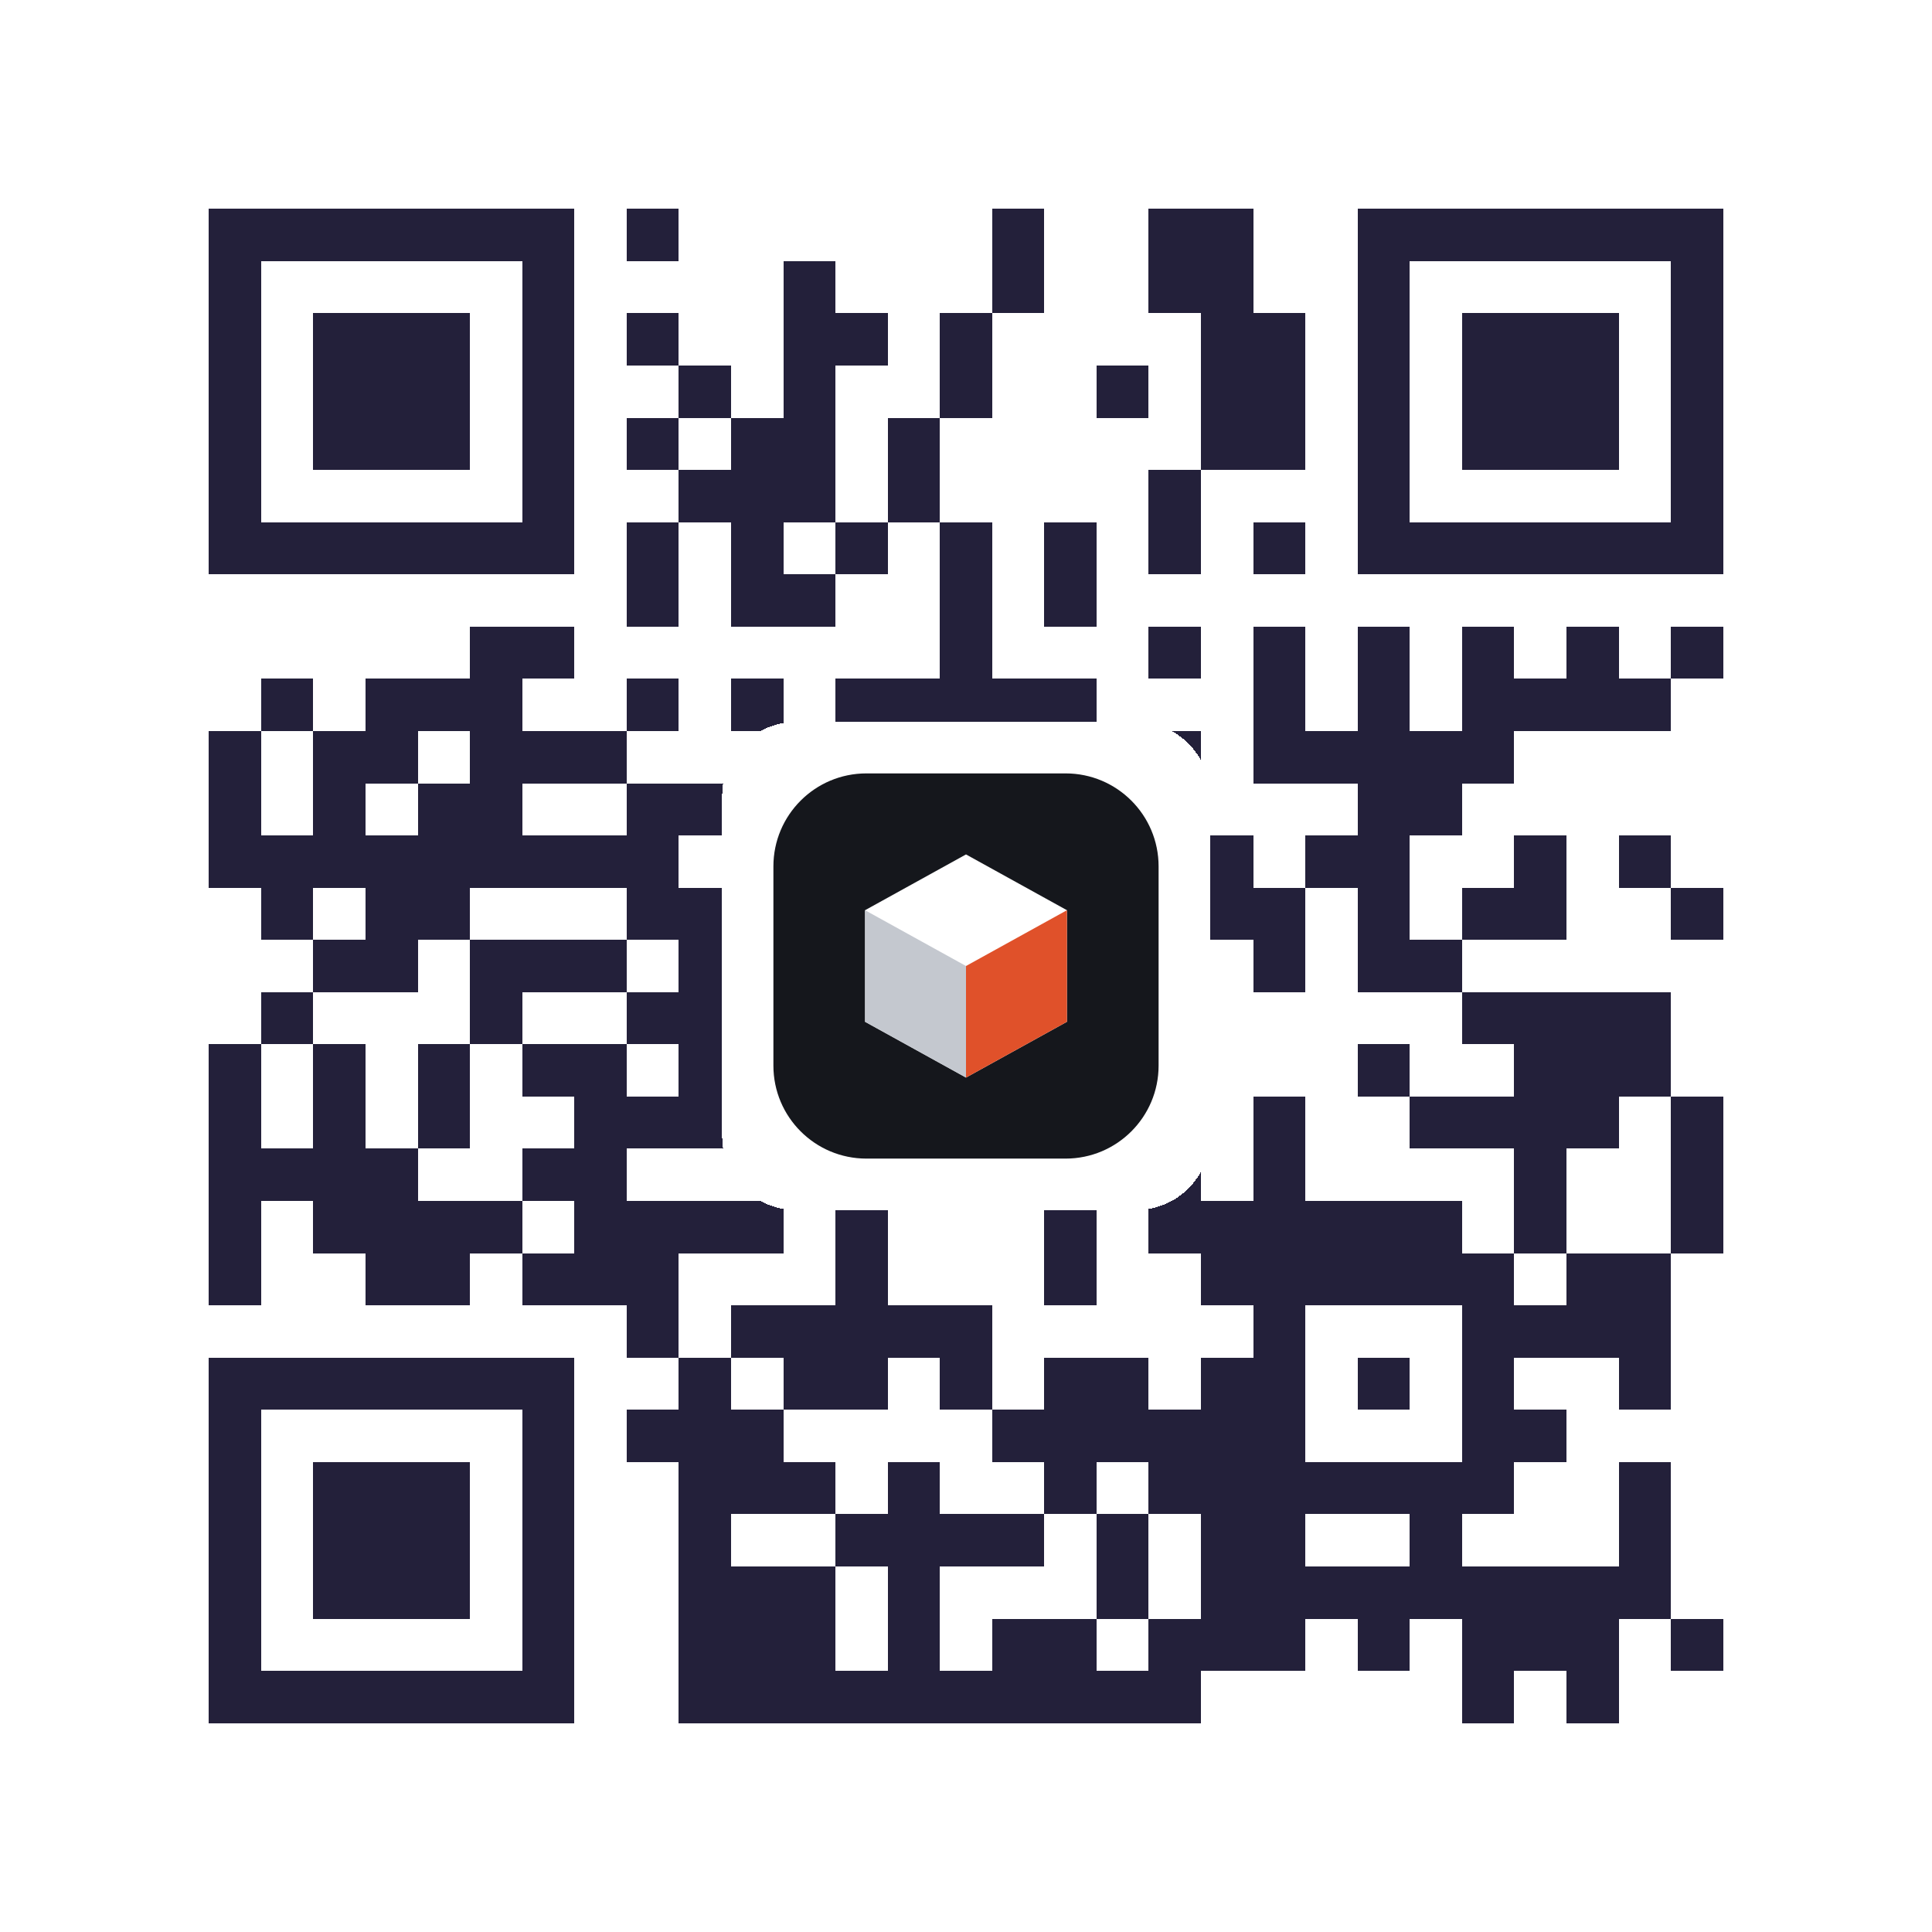
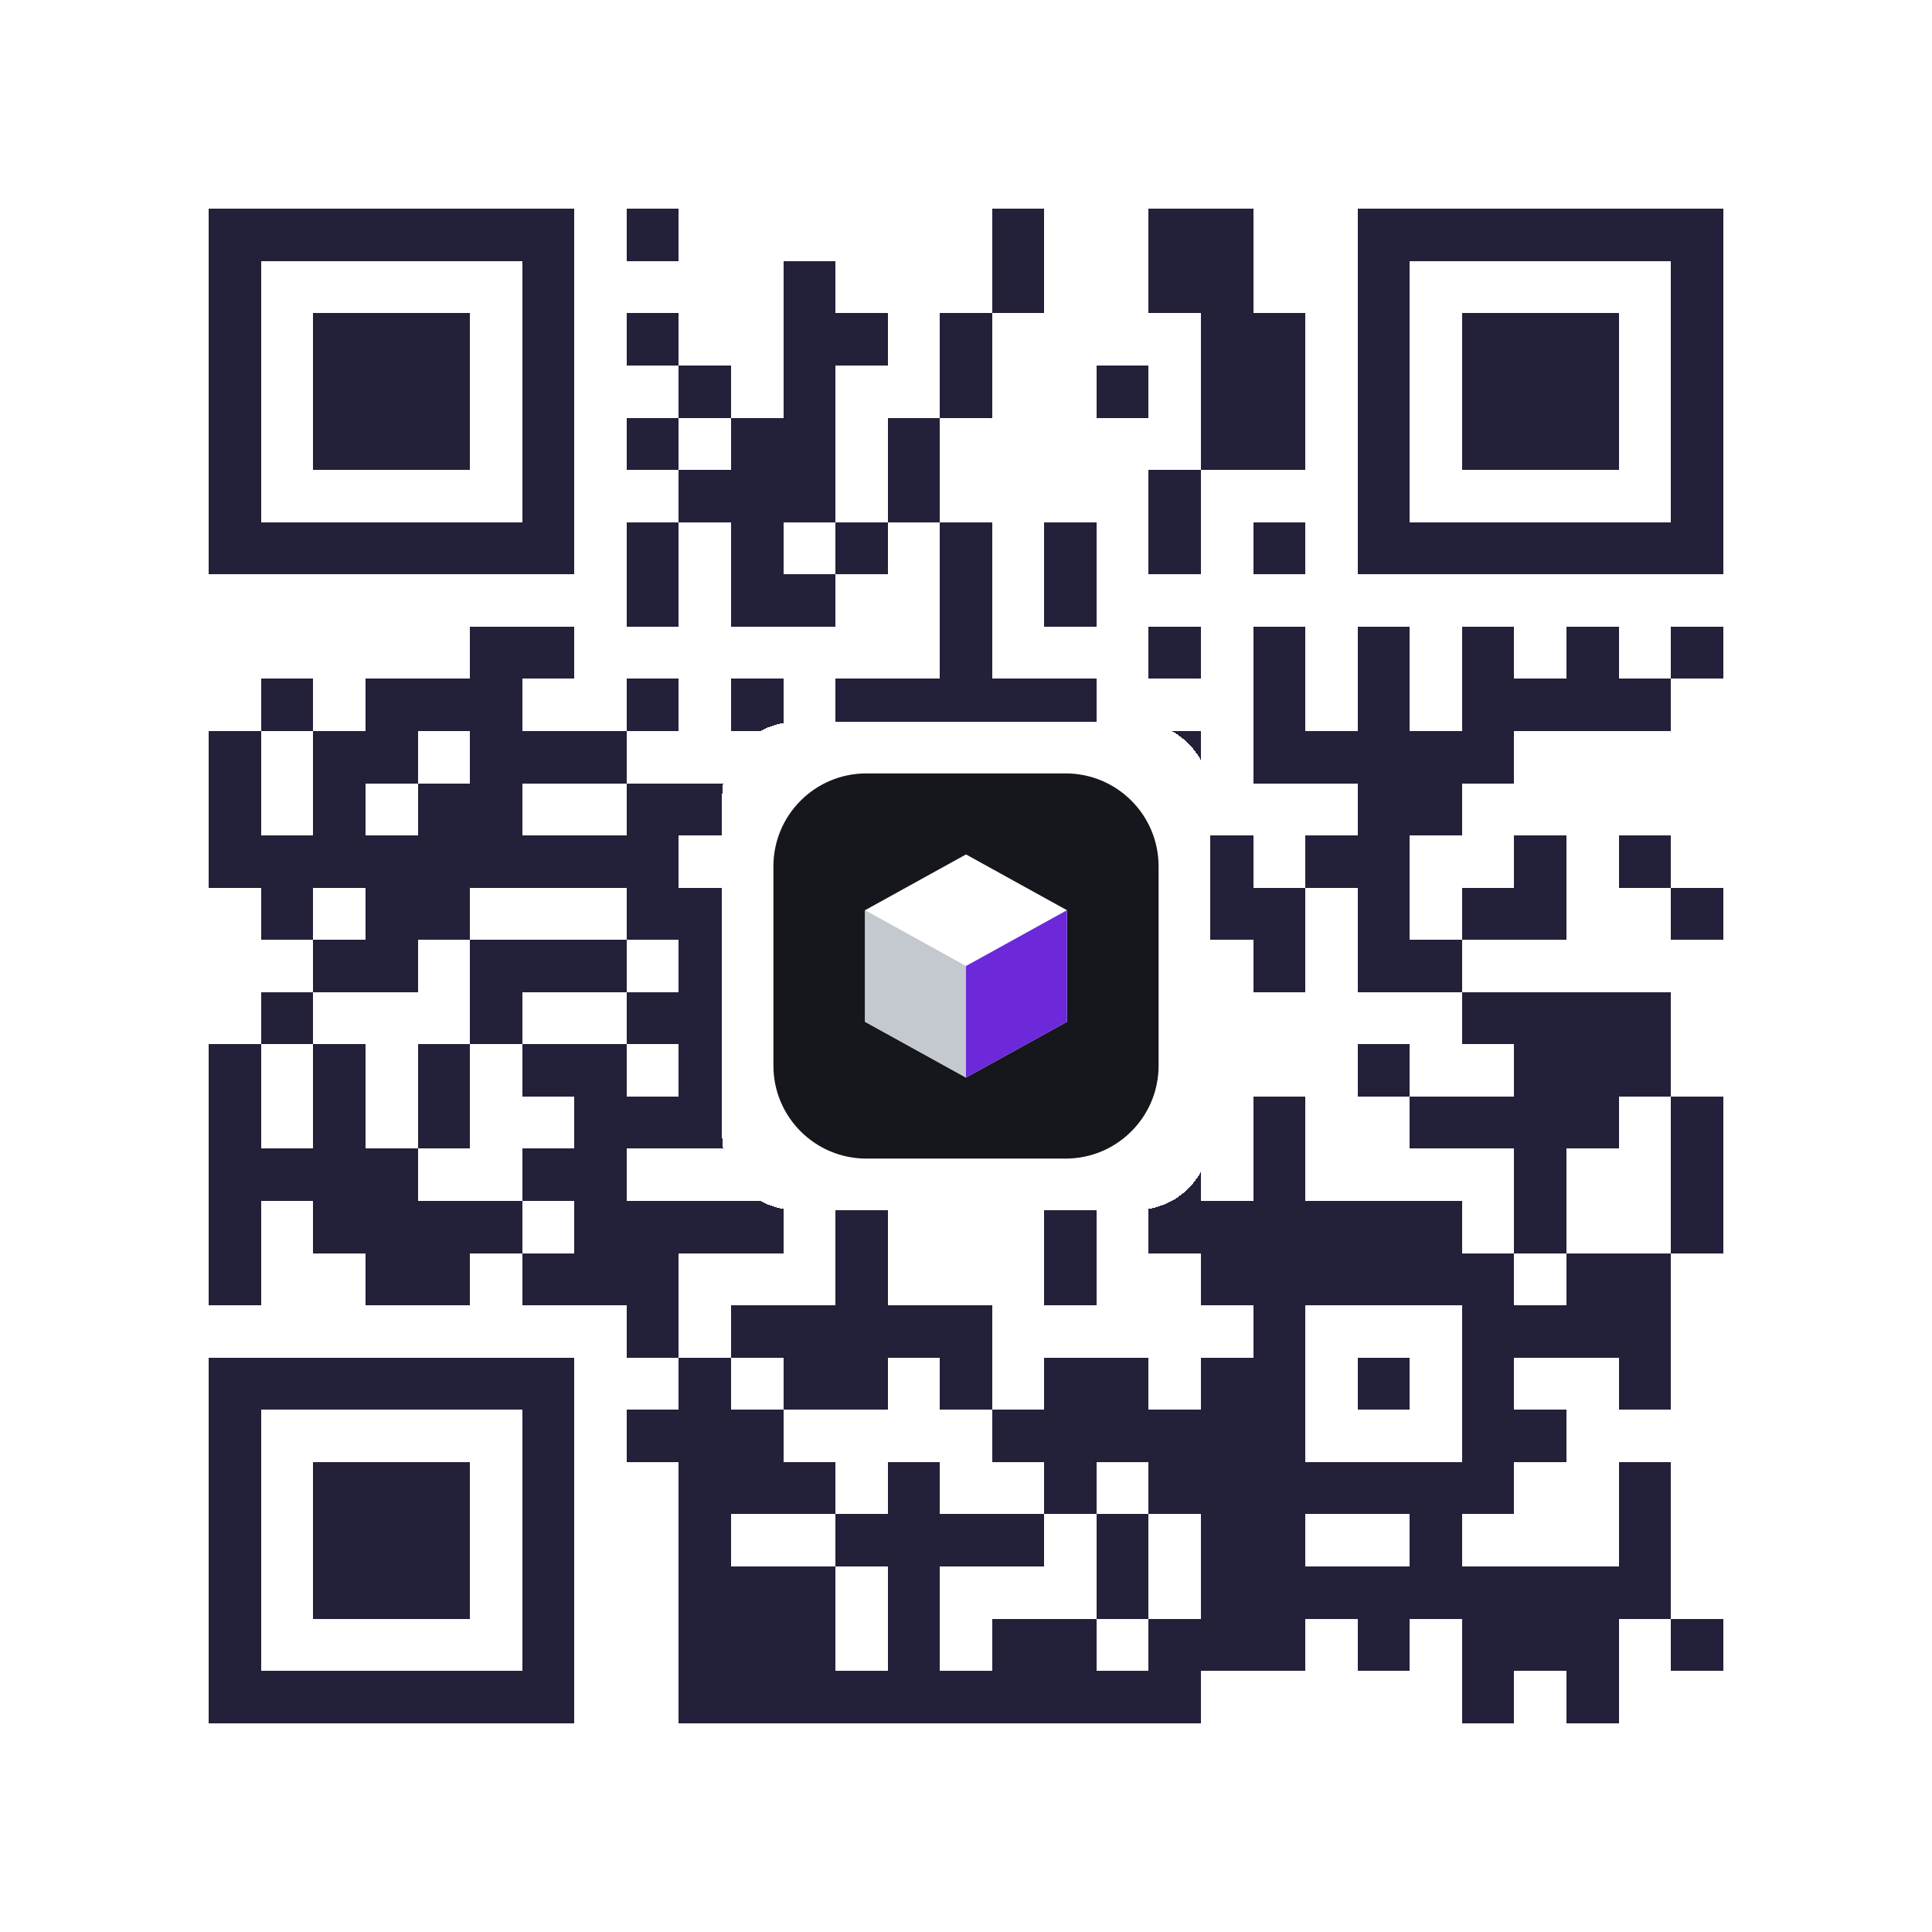
<svg xmlns="http://www.w3.org/2000/svg" viewBox="0 0 37 37" width="1024" height="1024" shape-rendering="crispEdges">
  <rect width="37" height="37" fill="#fff" />
  <path d="M4 4h1v1h-1zM5 4h1v1h-1zM6 4h1v1h-1zM7 4h1v1h-1zM8 4h1v1h-1zM9 4h1v1h-1zM10 4h1v1h-1zM12 4h1v1h-1zM19 4h1v1h-1zM22 4h1v1h-1zM23 4h1v1h-1zM26 4h1v1h-1zM27 4h1v1h-1zM28 4h1v1h-1zM29 4h1v1h-1zM30 4h1v1h-1zM31 4h1v1h-1zM32 4h1v1h-1zM4 5h1v1h-1zM10 5h1v1h-1zM15 5h1v1h-1zM19 5h1v1h-1zM22 5h1v1h-1zM23 5h1v1h-1zM26 5h1v1h-1zM32 5h1v1h-1zM4 6h1v1h-1zM6 6h1v1h-1zM7 6h1v1h-1zM8 6h1v1h-1zM10 6h1v1h-1zM12 6h1v1h-1zM15 6h1v1h-1zM16 6h1v1h-1zM18 6h1v1h-1zM23 6h1v1h-1zM24 6h1v1h-1zM26 6h1v1h-1zM28 6h1v1h-1zM29 6h1v1h-1zM30 6h1v1h-1zM32 6h1v1h-1zM4 7h1v1h-1zM6 7h1v1h-1zM7 7h1v1h-1zM8 7h1v1h-1zM10 7h1v1h-1zM13 7h1v1h-1zM15 7h1v1h-1zM18 7h1v1h-1zM21 7h1v1h-1zM23 7h1v1h-1zM24 7h1v1h-1zM26 7h1v1h-1zM28 7h1v1h-1zM29 7h1v1h-1zM30 7h1v1h-1zM32 7h1v1h-1zM4 8h1v1h-1zM6 8h1v1h-1zM7 8h1v1h-1zM8 8h1v1h-1zM10 8h1v1h-1zM12 8h1v1h-1zM14 8h1v1h-1zM15 8h1v1h-1zM17 8h1v1h-1zM23 8h1v1h-1zM24 8h1v1h-1zM26 8h1v1h-1zM28 8h1v1h-1zM29 8h1v1h-1zM30 8h1v1h-1zM32 8h1v1h-1zM4 9h1v1h-1zM10 9h1v1h-1zM13 9h1v1h-1zM14 9h1v1h-1zM15 9h1v1h-1zM17 9h1v1h-1zM22 9h1v1h-1zM26 9h1v1h-1zM32 9h1v1h-1zM4 10h1v1h-1zM5 10h1v1h-1zM6 10h1v1h-1zM7 10h1v1h-1zM8 10h1v1h-1zM9 10h1v1h-1zM10 10h1v1h-1zM12 10h1v1h-1zM14 10h1v1h-1zM16 10h1v1h-1zM18 10h1v1h-1zM20 10h1v1h-1zM22 10h1v1h-1zM24 10h1v1h-1zM26 10h1v1h-1zM27 10h1v1h-1zM28 10h1v1h-1zM29 10h1v1h-1zM30 10h1v1h-1zM31 10h1v1h-1zM32 10h1v1h-1zM12 11h1v1h-1zM14 11h1v1h-1zM15 11h1v1h-1zM18 11h1v1h-1zM20 11h1v1h-1zM9 12h1v1h-1zM10 12h1v1h-1zM18 12h1v1h-1zM22 12h1v1h-1zM24 12h1v1h-1zM26 12h1v1h-1zM28 12h1v1h-1zM30 12h1v1h-1zM32 12h1v1h-1zM5 13h1v1h-1zM7 13h1v1h-1zM8 13h1v1h-1zM9 13h1v1h-1zM12 13h1v1h-1zM14 13h1v1h-1zM16 13h1v1h-1zM17 13h1v1h-1zM18 13h1v1h-1zM19 13h1v1h-1zM20 13h1v1h-1zM24 13h1v1h-1zM26 13h1v1h-1zM28 13h1v1h-1zM29 13h1v1h-1zM30 13h1v1h-1zM31 13h1v1h-1zM4 14h1v1h-1zM6 14h1v1h-1zM7 14h1v1h-1zM9 14h1v1h-1zM10 14h1v1h-1zM11 14h1v1h-1zM18 14h1v1h-1zM19 14h1v1h-1zM22 14h1v1h-1zM24 14h1v1h-1zM25 14h1v1h-1zM26 14h1v1h-1zM27 14h1v1h-1zM28 14h1v1h-1zM4 15h1v1h-1zM6 15h1v1h-1zM8 15h1v1h-1zM9 15h1v1h-1zM12 15h1v1h-1zM13 15h1v1h-1zM14 15h1v1h-1zM15 15h1v1h-1zM18 15h1v1h-1zM19 15h1v1h-1zM20 15h1v1h-1zM21 15h1v1h-1zM26 15h1v1h-1zM27 15h1v1h-1zM4 16h1v1h-1zM5 16h1v1h-1zM6 16h1v1h-1zM7 16h1v1h-1zM8 16h1v1h-1zM9 16h1v1h-1zM10 16h1v1h-1zM11 16h1v1h-1zM12 16h1v1h-1zM15 16h1v1h-1zM16 16h1v1h-1zM17 16h1v1h-1zM18 16h1v1h-1zM19 16h1v1h-1zM21 16h1v1h-1zM23 16h1v1h-1zM25 16h1v1h-1zM26 16h1v1h-1zM29 16h1v1h-1zM31 16h1v1h-1zM5 17h1v1h-1zM7 17h1v1h-1zM8 17h1v1h-1zM12 17h1v1h-1zM13 17h1v1h-1zM15 17h1v1h-1zM21 17h1v1h-1zM23 17h1v1h-1zM24 17h1v1h-1zM26 17h1v1h-1zM28 17h1v1h-1zM29 17h1v1h-1zM32 17h1v1h-1zM6 18h1v1h-1zM7 18h1v1h-1zM9 18h1v1h-1zM10 18h1v1h-1zM11 18h1v1h-1zM13 18h1v1h-1zM14 18h1v1h-1zM15 18h1v1h-1zM17 18h1v1h-1zM18 18h1v1h-1zM19 18h1v1h-1zM21 18h1v1h-1zM22 18h1v1h-1zM24 18h1v1h-1zM26 18h1v1h-1zM27 18h1v1h-1zM5 19h1v1h-1zM9 19h1v1h-1zM12 19h1v1h-1zM13 19h1v1h-1zM15 19h1v1h-1zM28 19h1v1h-1zM29 19h1v1h-1zM30 19h1v1h-1zM31 19h1v1h-1zM4 20h1v1h-1zM6 20h1v1h-1zM8 20h1v1h-1zM10 20h1v1h-1zM11 20h1v1h-1zM13 20h1v1h-1zM14 20h1v1h-1zM15 20h1v1h-1zM17 20h1v1h-1zM19 20h1v1h-1zM20 20h1v1h-1zM22 20h1v1h-1zM26 20h1v1h-1zM29 20h1v1h-1zM30 20h1v1h-1zM31 20h1v1h-1zM4 21h1v1h-1zM6 21h1v1h-1zM8 21h1v1h-1zM11 21h1v1h-1zM12 21h1v1h-1zM13 21h1v1h-1zM14 21h1v1h-1zM15 21h1v1h-1zM18 21h1v1h-1zM19 21h1v1h-1zM20 21h1v1h-1zM21 21h1v1h-1zM24 21h1v1h-1zM27 21h1v1h-1zM28 21h1v1h-1zM29 21h1v1h-1zM30 21h1v1h-1zM32 21h1v1h-1zM4 22h1v1h-1zM5 22h1v1h-1zM6 22h1v1h-1zM7 22h1v1h-1zM10 22h1v1h-1zM11 22h1v1h-1zM18 22h1v1h-1zM20 22h1v1h-1zM22 22h1v1h-1zM24 22h1v1h-1zM29 22h1v1h-1zM32 22h1v1h-1zM4 23h1v1h-1zM6 23h1v1h-1zM7 23h1v1h-1zM8 23h1v1h-1zM9 23h1v1h-1zM11 23h1v1h-1zM12 23h1v1h-1zM13 23h1v1h-1zM14 23h1v1h-1zM16 23h1v1h-1zM20 23h1v1h-1zM22 23h1v1h-1zM23 23h1v1h-1zM24 23h1v1h-1zM25 23h1v1h-1zM26 23h1v1h-1zM27 23h1v1h-1zM29 23h1v1h-1zM32 23h1v1h-1zM4 24h1v1h-1zM7 24h1v1h-1zM8 24h1v1h-1zM10 24h1v1h-1zM11 24h1v1h-1zM12 24h1v1h-1zM16 24h1v1h-1zM20 24h1v1h-1zM23 24h1v1h-1zM24 24h1v1h-1zM25 24h1v1h-1zM26 24h1v1h-1zM27 24h1v1h-1zM28 24h1v1h-1zM30 24h1v1h-1zM31 24h1v1h-1zM12 25h1v1h-1zM14 25h1v1h-1zM15 25h1v1h-1zM16 25h1v1h-1zM17 25h1v1h-1zM18 25h1v1h-1zM24 25h1v1h-1zM28 25h1v1h-1zM29 25h1v1h-1zM30 25h1v1h-1zM31 25h1v1h-1zM4 26h1v1h-1zM5 26h1v1h-1zM6 26h1v1h-1zM7 26h1v1h-1zM8 26h1v1h-1zM9 26h1v1h-1zM10 26h1v1h-1zM13 26h1v1h-1zM15 26h1v1h-1zM16 26h1v1h-1zM18 26h1v1h-1zM20 26h1v1h-1zM21 26h1v1h-1zM23 26h1v1h-1zM24 26h1v1h-1zM26 26h1v1h-1zM28 26h1v1h-1zM31 26h1v1h-1zM4 27h1v1h-1zM10 27h1v1h-1zM12 27h1v1h-1zM13 27h1v1h-1zM14 27h1v1h-1zM19 27h1v1h-1zM20 27h1v1h-1zM21 27h1v1h-1zM22 27h1v1h-1zM23 27h1v1h-1zM24 27h1v1h-1zM28 27h1v1h-1zM29 27h1v1h-1zM4 28h1v1h-1zM6 28h1v1h-1zM7 28h1v1h-1zM8 28h1v1h-1zM10 28h1v1h-1zM13 28h1v1h-1zM14 28h1v1h-1zM15 28h1v1h-1zM17 28h1v1h-1zM20 28h1v1h-1zM22 28h1v1h-1zM23 28h1v1h-1zM24 28h1v1h-1zM25 28h1v1h-1zM26 28h1v1h-1zM27 28h1v1h-1zM28 28h1v1h-1zM31 28h1v1h-1zM4 29h1v1h-1zM6 29h1v1h-1zM7 29h1v1h-1zM8 29h1v1h-1zM10 29h1v1h-1zM13 29h1v1h-1zM16 29h1v1h-1zM17 29h1v1h-1zM18 29h1v1h-1zM19 29h1v1h-1zM21 29h1v1h-1zM23 29h1v1h-1zM24 29h1v1h-1zM27 29h1v1h-1zM31 29h1v1h-1zM4 30h1v1h-1zM6 30h1v1h-1zM7 30h1v1h-1zM8 30h1v1h-1zM10 30h1v1h-1zM13 30h1v1h-1zM14 30h1v1h-1zM15 30h1v1h-1zM17 30h1v1h-1zM21 30h1v1h-1zM23 30h1v1h-1zM24 30h1v1h-1zM25 30h1v1h-1zM26 30h1v1h-1zM27 30h1v1h-1zM28 30h1v1h-1zM29 30h1v1h-1zM30 30h1v1h-1zM31 30h1v1h-1zM4 31h1v1h-1zM10 31h1v1h-1zM13 31h1v1h-1zM14 31h1v1h-1zM15 31h1v1h-1zM17 31h1v1h-1zM19 31h1v1h-1zM20 31h1v1h-1zM22 31h1v1h-1zM23 31h1v1h-1zM24 31h1v1h-1zM26 31h1v1h-1zM28 31h1v1h-1zM29 31h1v1h-1zM30 31h1v1h-1zM32 31h1v1h-1zM4 32h1v1h-1zM5 32h1v1h-1zM6 32h1v1h-1zM7 32h1v1h-1zM8 32h1v1h-1zM9 32h1v1h-1zM10 32h1v1h-1zM13 32h1v1h-1zM14 32h1v1h-1zM15 32h1v1h-1zM16 32h1v1h-1zM17 32h1v1h-1zM18 32h1v1h-1zM19 32h1v1h-1zM20 32h1v1h-1zM21 32h1v1h-1zM22 32h1v1h-1zM28 32h1v1h-1zM30 32h1v1h-1z" fill="#23203a" />
  <rect x="13.83" y="13.83" width="9.34" height="9.34" rx="1.4" fill="#fff" />
  <g transform="translate(14.43 14.43) scale(0.254375)" shape-rendering="geometricPrecision">
    <rect x="1.5" y="1.5" width="29" height="29" rx="7" fill="#15171c" />
    <path d="M16 7.6 23.6 11.8v8.4L16 24.4l-7.6-4.2v-8.4z" fill="#ffffff" />
-     <path d="M16 16v8.4l7.6-4.2v-8.4z" fill="#e0512a" />
+     <path d="M16 16v8.4l7.6-4.2v-8.4z" fill="#6d28d9" />
    <path d="M16 16 8.4 11.8v8.4l7.6 4.2z" fill="#c4c8cf" />
  </g>
</svg>
